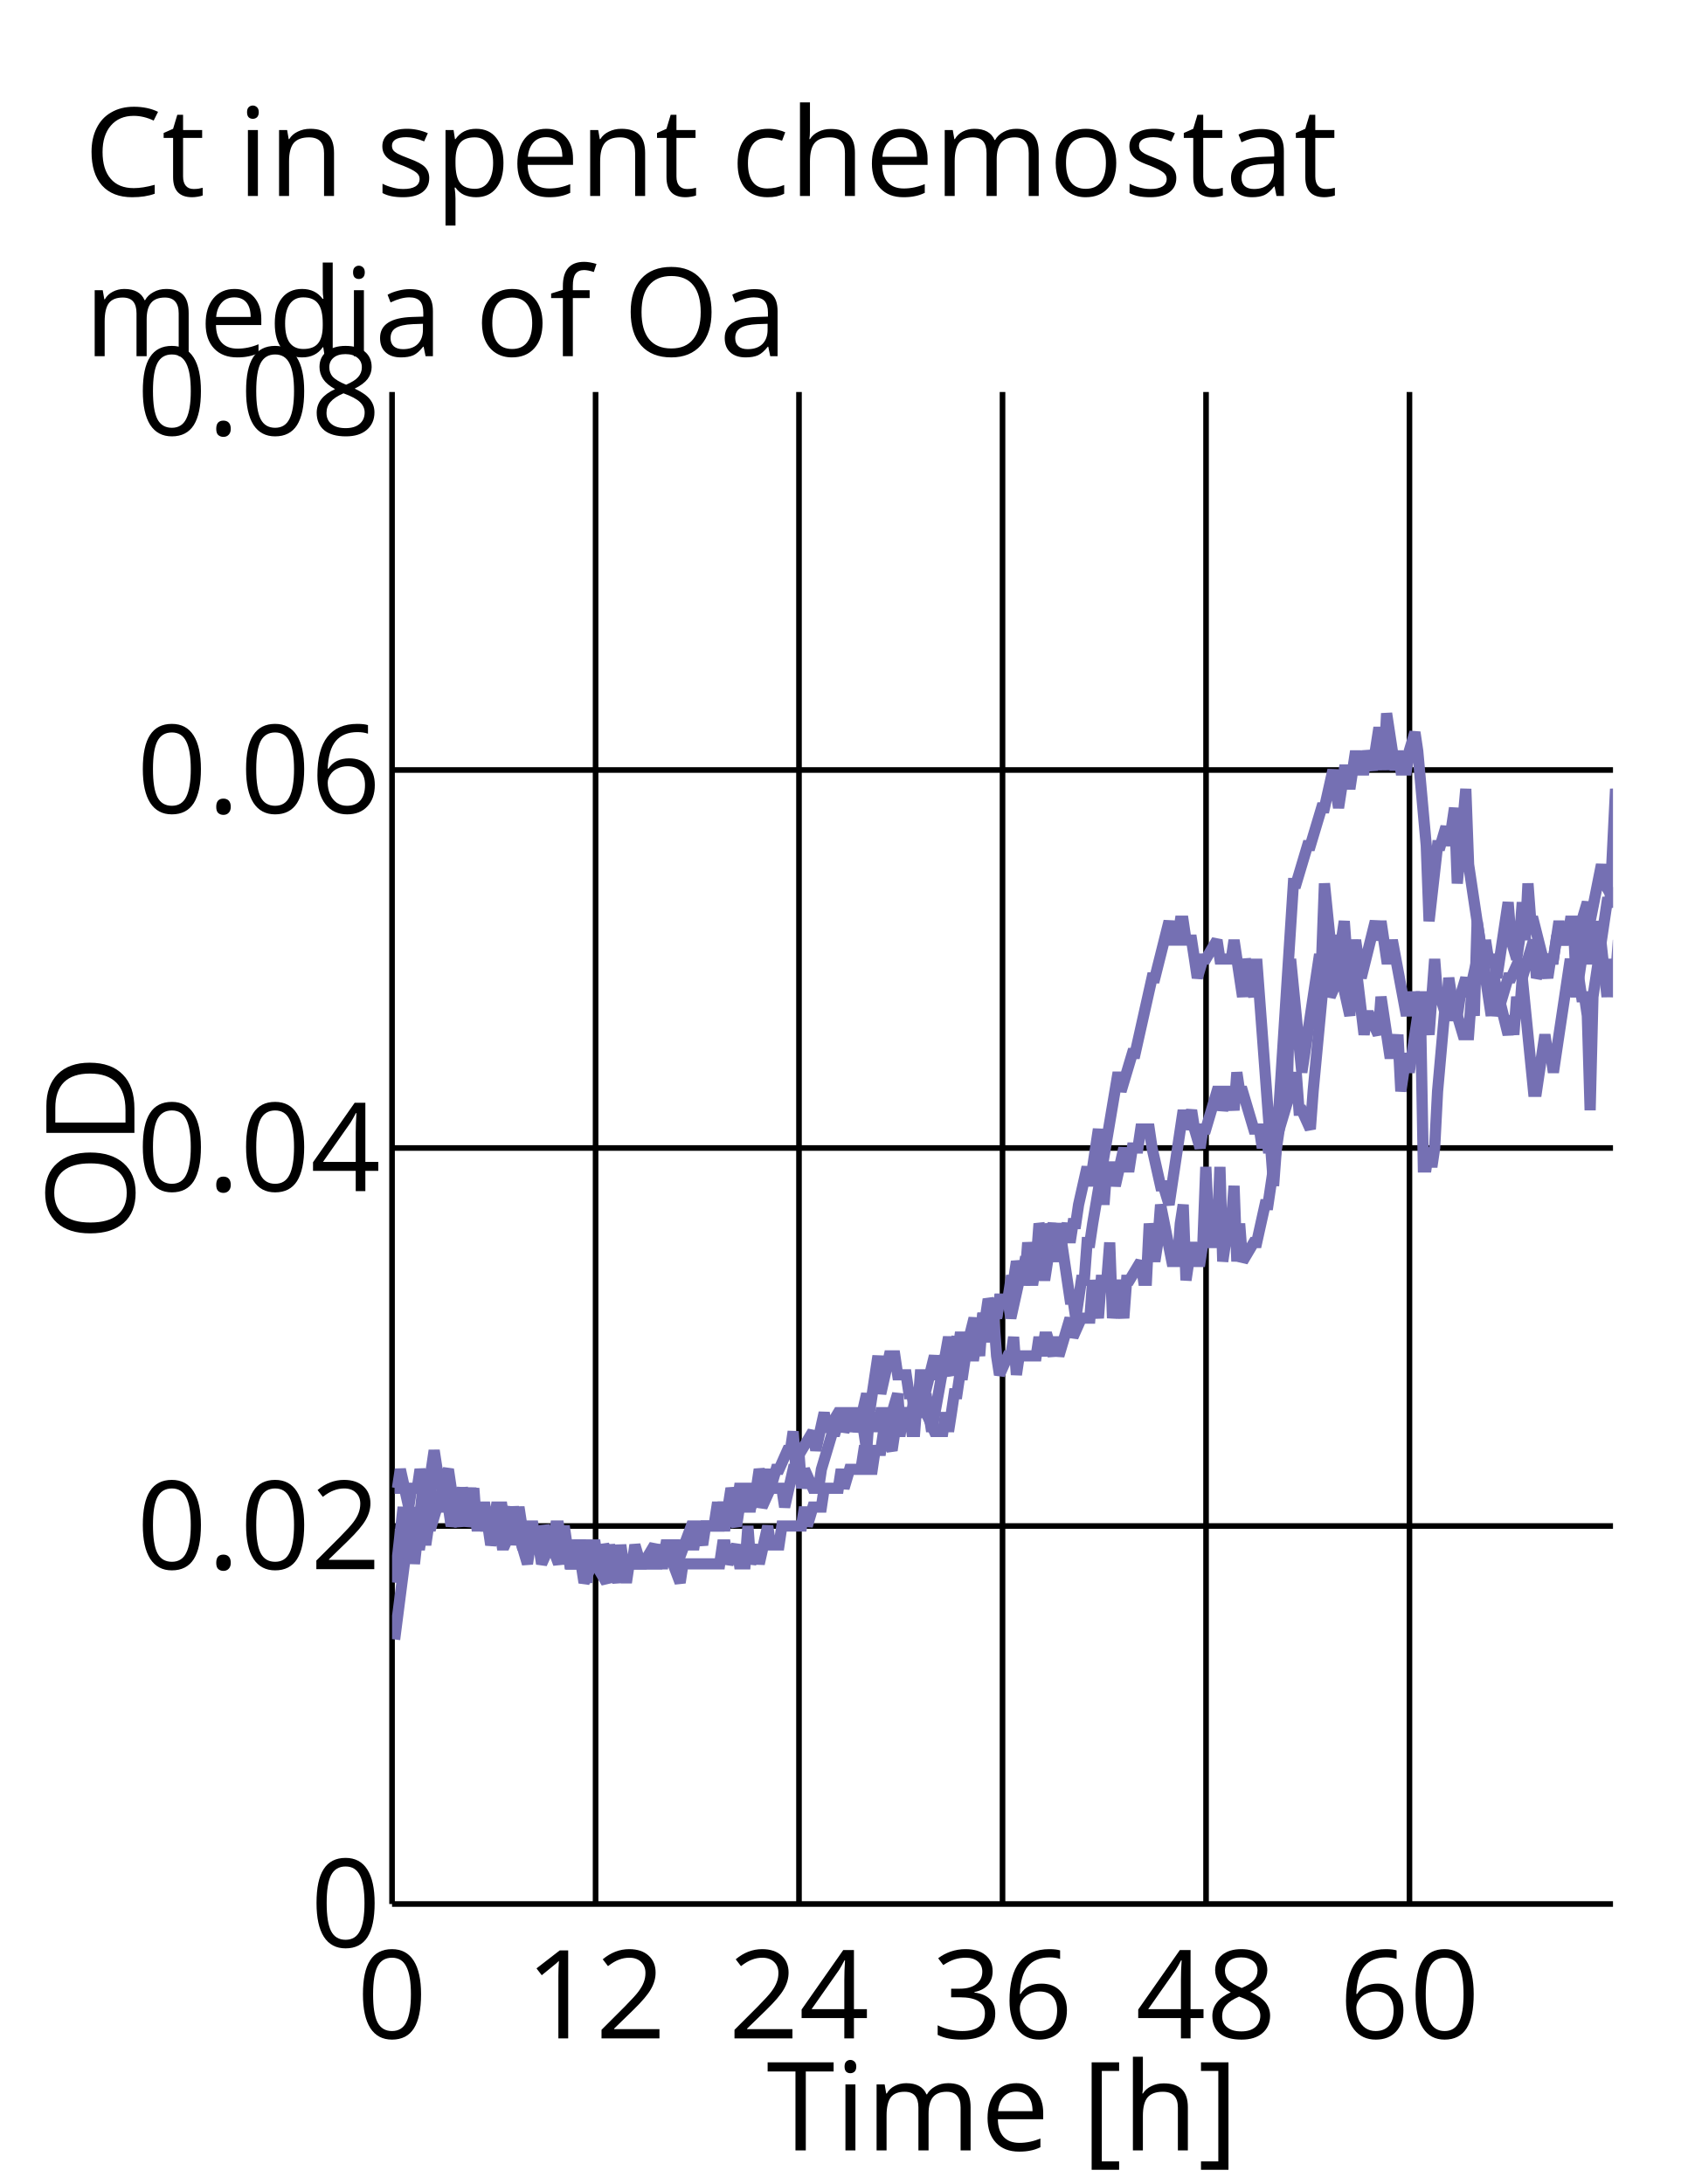
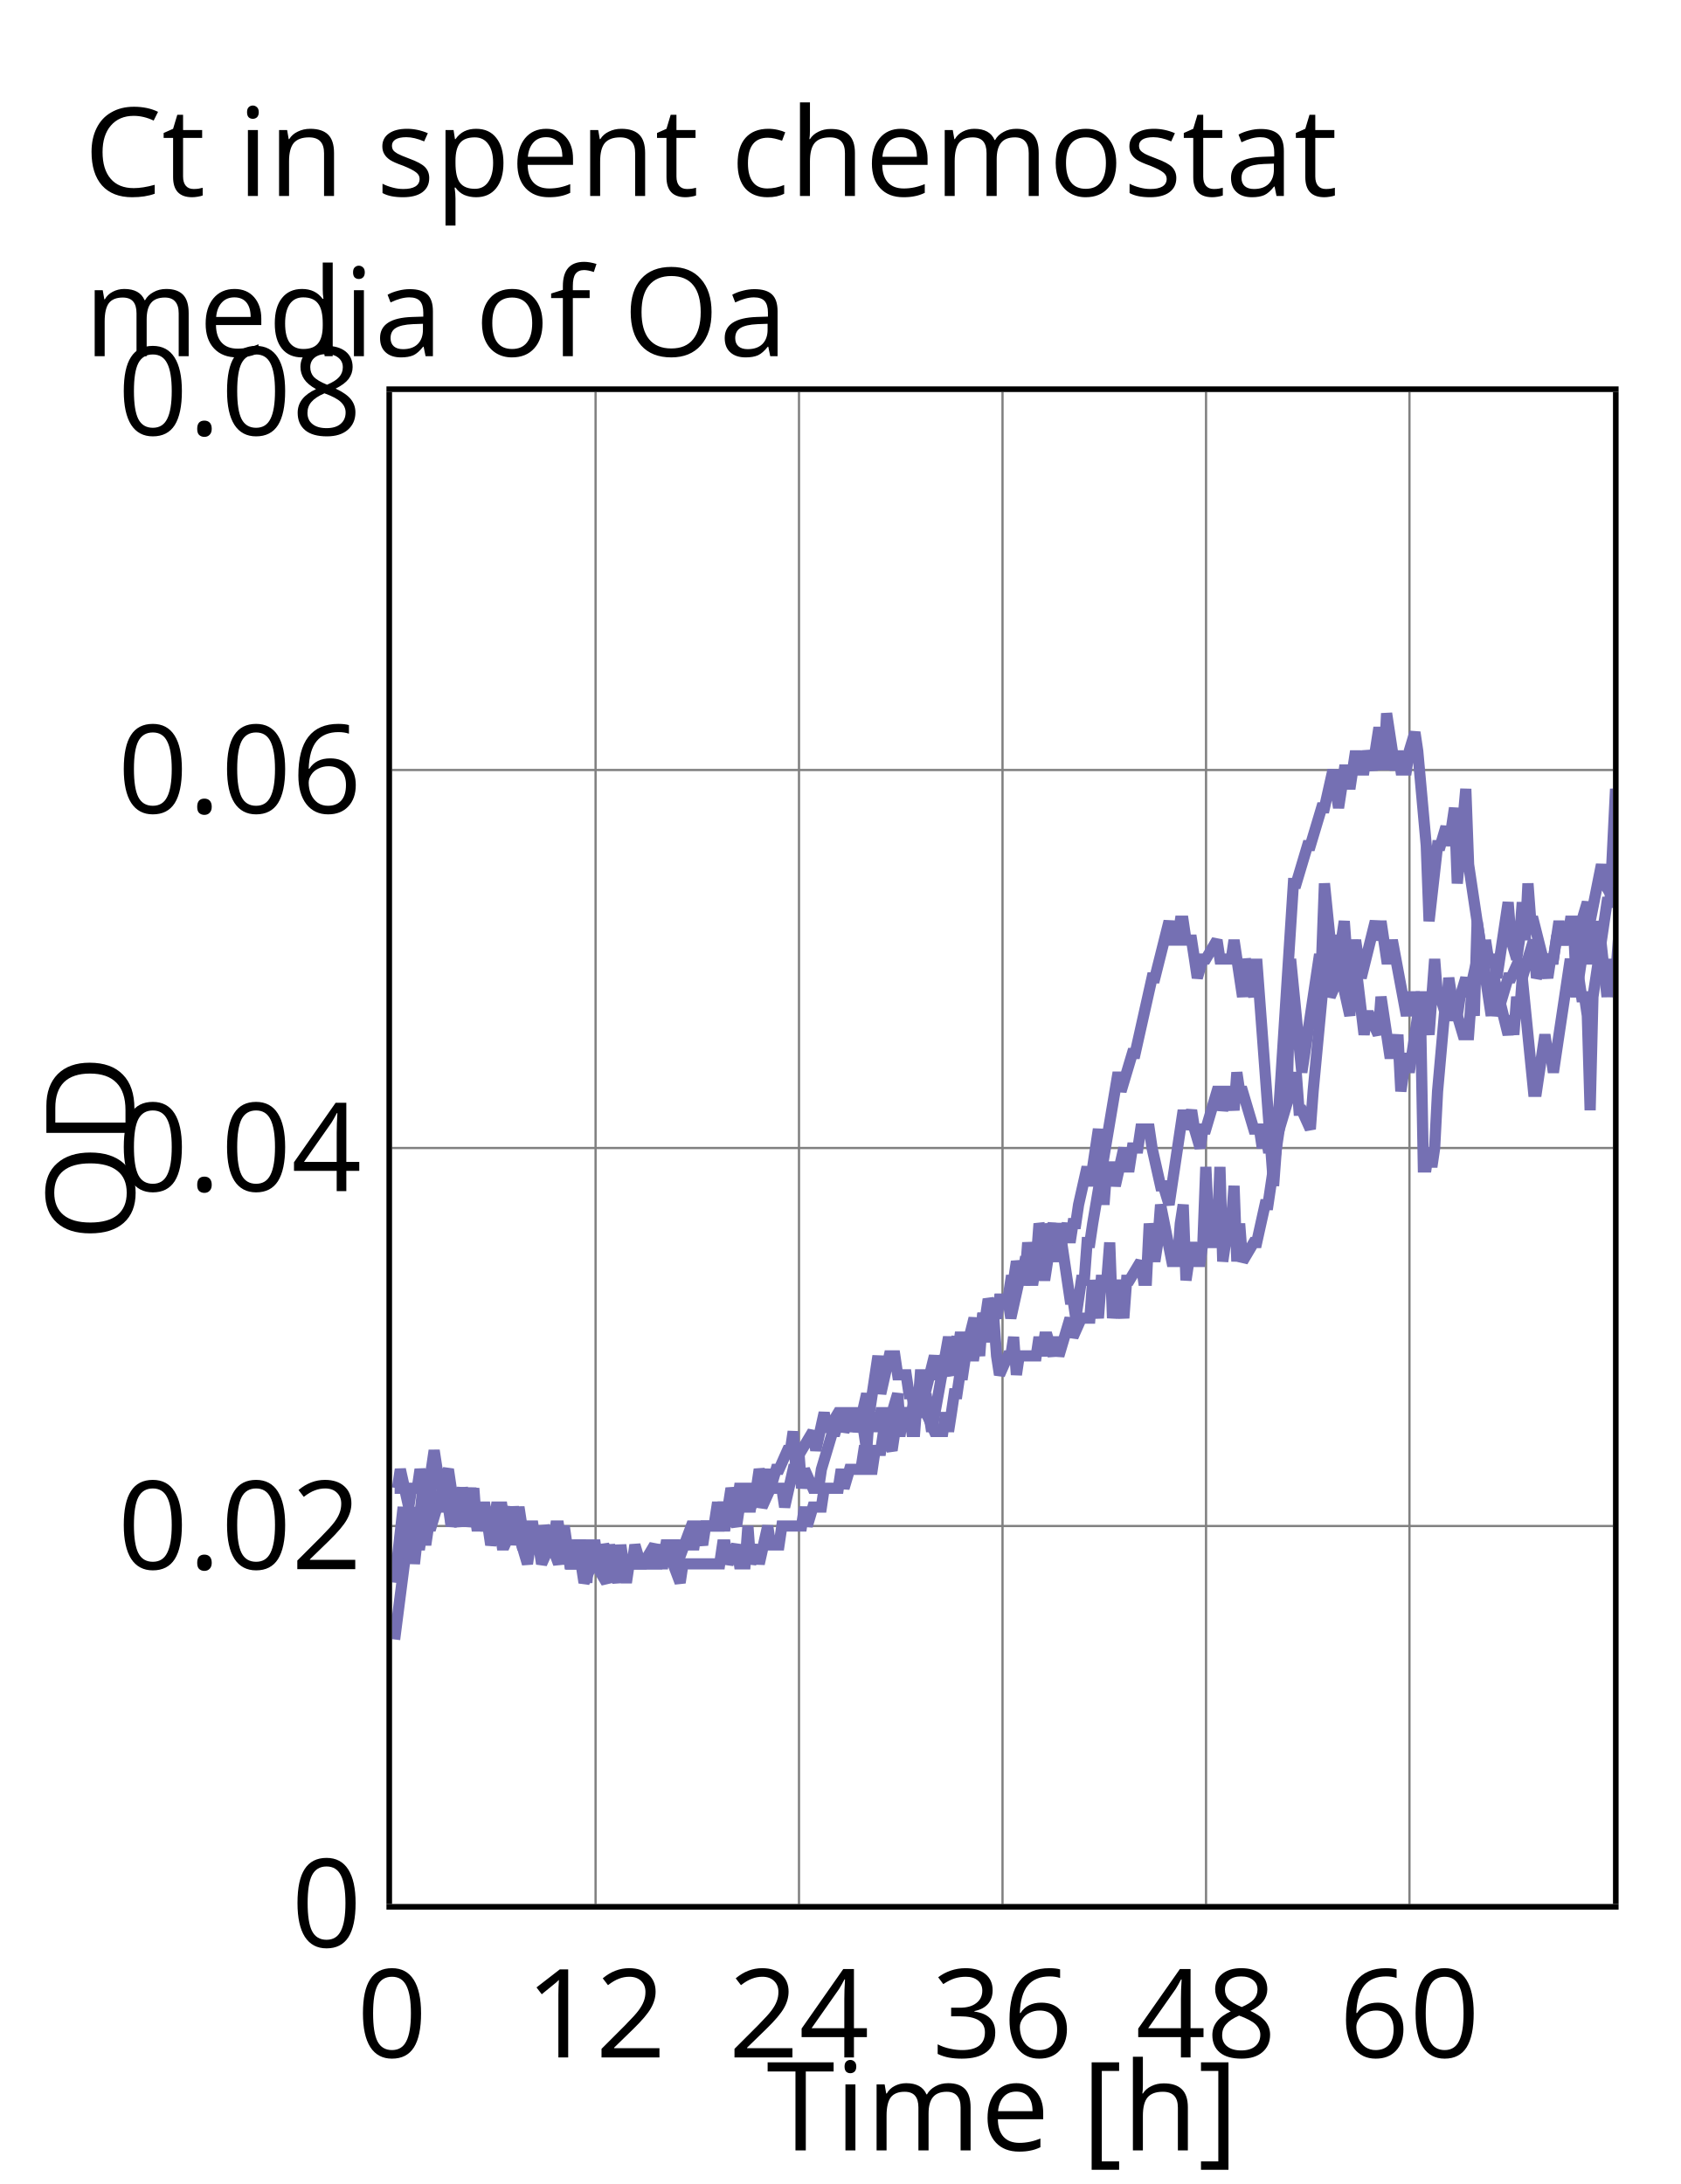
<svg xmlns="http://www.w3.org/2000/svg" class="main-svg" width="150" height="195" style="" viewBox="0 0 150 195">
  <rect x="0" y="0" width="150" height="195" style="fill: rgb(255, 255, 255); fill-opacity: 1;" />
-   <defs id="defs-cf2e76">
+   <defs id="defs-4a76c9">
    <g class="clips">
-       <clipPath id="clipcf2e76xyplot" class="plotclip">
+       <clipPath id="clip4a76c9xyplot" class="plotclip">
        <rect width="109" height="135" />
      </clipPath>
-       <clipPath class="axesclip" id="clipcf2e76x">
+       <clipPath class="axesclip" id="clip4a76c9x">
        <rect x="35" y="0" width="109" height="195" />
      </clipPath>
-       <clipPath class="axesclip" id="clipcf2e76y">
+       <clipPath class="axesclip" id="clip4a76c9y">
        <rect x="0" y="35" width="150" height="135" />
      </clipPath>
-       <clipPath class="axesclip" id="clipcf2e76xy">
+       <clipPath class="axesclip" id="clip4a76c9xy">
        <rect x="35" y="35" width="109" height="135" />
      </clipPath>
    </g>
    <g class="gradients" />
    <g class="patterns" />
  </defs>
  <g class="bglayer" />
  <g class="layer-below">
    <g class="imagelayer" />
    <g class="shapelayer" />
  </g>
  <g class="cartesianlayer">
    <g class="subplot xy">
      <g class="layer-subplot">
        <g class="shapelayer" />
        <g class="imagelayer" />
      </g>
      <g class="minor-gridlayer">
        <g class="x" />
        <g class="y" />
      </g>
      <g class="gridlayer">
        <g class="x">
-           <path class="xgrid crisp" transform="translate(53.17,0)" d="M0,35v135" style="stroke: rgb(0, 0, 0); stroke-opacity: 1; stroke-width: 0.5px;" />
-           <path class="xgrid crisp" transform="translate(71.33,0)" d="M0,35v135" style="stroke: rgb(0, 0, 0); stroke-opacity: 1; stroke-width: 0.5px;" />
-           <path class="xgrid crisp" transform="translate(89.5,0)" d="M0,35v135" style="stroke: rgb(0, 0, 0); stroke-opacity: 1; stroke-width: 0.5px;" />
-           <path class="xgrid crisp" transform="translate(107.67,0)" d="M0,35v135" style="stroke: rgb(0, 0, 0); stroke-opacity: 1; stroke-width: 0.5px;" />
-           <path class="xgrid crisp" transform="translate(125.83,0)" d="M0,35v135" style="stroke: rgb(0, 0, 0); stroke-opacity: 1; stroke-width: 0.5px;" />
+           <path class="xgrid crisp" transform="translate(53.17,0)" d="M0,35v135" style="stroke: rgb(128, 128, 128); stroke-opacity: 1; stroke-width: 0.2px;" />
+           <path class="xgrid crisp" transform="translate(71.33,0)" d="M0,35v135" style="stroke: rgb(128, 128, 128); stroke-opacity: 1; stroke-width: 0.2px;" />
+           <path class="xgrid crisp" transform="translate(89.5,0)" d="M0,35v135" style="stroke: rgb(128, 128, 128); stroke-opacity: 1; stroke-width: 0.2px;" />
+           <path class="xgrid crisp" transform="translate(107.67,0)" d="M0,35v135" style="stroke: rgb(128, 128, 128); stroke-opacity: 1; stroke-width: 0.2px;" />
+           <path class="xgrid crisp" transform="translate(125.83,0)" d="M0,35v135" style="stroke: rgb(128, 128, 128); stroke-opacity: 1; stroke-width: 0.2px;" />
        </g>
        <g class="y">
-           <path class="ygrid crisp" transform="translate(0,136.25)" d="M35,0h109" style="stroke: rgb(0, 0, 0); stroke-opacity: 1; stroke-width: 0.5px;" />
-           <path class="ygrid crisp" transform="translate(0,102.5)" d="M35,0h109" style="stroke: rgb(0, 0, 0); stroke-opacity: 1; stroke-width: 0.5px;" />
-           <path class="ygrid crisp" transform="translate(0,68.75)" d="M35,0h109" style="stroke: rgb(0, 0, 0); stroke-opacity: 1; stroke-width: 0.5px;" />
+           <path class="ygrid crisp" transform="translate(0,136.25)" d="M35,0h109" style="stroke: rgb(128, 128, 128); stroke-opacity: 1; stroke-width: 0.2px;" />
+           <path class="ygrid crisp" transform="translate(0,102.5)" d="M35,0h109" style="stroke: rgb(128, 128, 128); stroke-opacity: 1; stroke-width: 0.2px;" />
+           <path class="ygrid crisp" transform="translate(0,68.75)" d="M35,0h109" style="stroke: rgb(128, 128, 128); stroke-opacity: 1; stroke-width: 0.2px;" />
        </g>
      </g>
-       <g class="zerolinelayer">
-         <path class="xzl zl crisp" transform="translate(35,0)" d="M0,35v135" style="stroke: rgb(0, 0, 0); stroke-opacity: 1; stroke-width: 0.5px;" />
-         <path class="yzl zl crisp" transform="translate(0,170)" d="M35,0h109" style="stroke: rgb(0, 0, 0); stroke-opacity: 1; stroke-width: 0.5px;" />
-       </g>
+       <g class="zerolinelayer" />
      <g class="layer-between">
        <g class="shapelayer" />
        <g class="imagelayer" />
      </g>
      <path class="xlines-below" />
      <path class="ylines-below" />
      <g class="overlines-below" />
      <g class="xaxislayer-below" />
      <g class="yaxislayer-below" />
      <g class="overaxes-below" />
      <g class="overplot">
-         <g class="xy" transform="translate(35,35)" clip-path="url(#clipcf2e76xyplot)">
+         <g class="xy" transform="translate(35,35)" clip-path="url(#clip4a76c9xyplot)">
          <g class="scatterlayer mlayer">
-             <g class="trace scatter trace58e7d5" style="stroke-miterlimit: 2; opacity: 1;">
+             <g class="trace scatter trace77b5d3" style="stroke-miterlimit: 2; opacity: 1;">
              <g class="fills" />
              <g class="errorbars" />
              <g class="lines">
                <path class="js-line" d="M0.23,111.38L1.75,99.56L2,104.63L2.75,97.88L3.01,101.25L3.76,96.19L4.02,97.88L4.27,96.19L4.52,97.88L4.77,99.56L5.03,99.56L5.28,101.25L6.29,97.88L6.54,99.56L7.04,99.56L7.3,97.88L7.55,101.25L8.05,99.56L8.31,101.25L8.56,101.25L8.81,102.94L9.82,99.56L10.07,101.25L10.58,99.56L10.83,102.94L11.33,99.56L11.59,101.25L11.84,101.25L12.59,101.25L12.85,102.94L13.35,102.94L13.6,101.25L14.87,104.63L15.12,102.94L15.37,101.25L15.62,102.94L15.87,104.63L16.13,104.63L16.38,102.94L16.88,102.94L17.14,104.63L17.39,106.31L17.64,102.94L17.89,104.63L18.15,104.63L19.15,106.31L19.41,102.94L20.16,106.31L20.42,102.94L20.92,106.31L21.17,104.63L21.43,104.63L21.68,102.94L22.18,104.63L22.43,104.63L23.44,102.94L23.7,104.63L24.45,102.94L24.71,102.94L25.21,102.94L25.46,104.63L26.72,101.25L26.98,101.25L28.74,101.25L29,99.56L29.25,99.56L29.5,101.25L29.75,101.25L30,99.56L30.76,101.25L31.01,99.56L31.77,97.88L32.02,99.56L32.78,97.88L33.03,99.56L33.79,97.88L34.04,97.88L34.8,97.88L35.05,99.56L35.81,96.19L36.06,96.19L36.31,94.5L36.56,97.88L36.82,96.19L37.57,97.88L37.83,97.88L38.08,97.88L38.33,96.19L39.34,92.81L39.59,92.81L40.1,91.13L40.35,92.81L41.11,91.13L41.36,92.81L41.86,91.13L42.12,92.81L42.37,94.5L42.62,91.13L42.87,92.81L43.12,91.13L43.38,92.81L43.63,91.13L43.88,91.13L44.39,92.81L44.64,91.13L45.14,89.44L45.4,92.81L45.65,91.13L46.15,91.13L46.4,92.81L46.66,92.81L46.91,89.44L47.16,89.44L47.41,91.13L47.67,89.44L47.92,91.13L48.17,92.81L49.68,84.38L49.94,86.06L50.44,84.38L50.69,87.75L51.96,82.69L52.21,84.38L52.46,82.69L52.71,84.38L52.97,84.38L53.47,81L53.97,82.69L54.23,81L54.98,81L55.24,82.69L55.99,79.31L56.25,79.31L56.5,79.31L56.75,75.94L57.25,79.31L57.51,77.63L57.76,75.94L58.26,79.31L58.52,77.63L58.77,74.25L59.27,77.63L59.53,75.94L59.78,75.94L60.28,74.25L60.53,75.94L60.79,74.25L61.04,74.25L61.29,72.56L62.05,69.19L62.3,70.88L63.06,65.81L63.31,69.19L63.56,72.56L63.81,69.19L64.07,69.19L64.32,69.19L64.57,70.88L65.33,67.5L65.58,69.19L65.83,69.19L66.09,67.5L66.59,67.5L66.84,65.81L67.6,65.81L67.85,67.5L68.61,70.88L68.86,70.88L69.37,72.56L69.62,70.88L70.63,64.13L70.88,65.81L71.38,64.13L71.64,65.81L72.14,67.5L72.39,65.81L72.65,65.81L73.65,62.44L73.91,62.44L74.16,64.13L74.66,62.44L74.92,62.44L75.17,64.13L75.42,60.75L75.67,62.44L75.93,62.44L76.93,65.81L77.19,65.81L77.44,65.81L77.69,67.5L77.94,65.81L78.2,67.5L78.45,67.5L78.7,69.19L78.95,65.81L79.21,65.81L80.22,62.44L80.47,62.44L80.72,60.75L80.97,64.13L81.22,64.13L81.98,65.81L82.23,62.44L83.5,48.94L83.75,54L84.5,52.31L84.76,52.31L85.51,55.69L85.77,48.94L86.78,57.38L87.03,55.69L87.28,55.69L88.04,57.38L88.29,54L89.05,59.06L89.3,59.06L89.55,59.06L89.8,57.38L90.06,62.44L90.56,59.06L90.81,60.75L91.82,54L92.07,54L92.58,57.38L92.83,54L93.08,50.63L93.34,54L93.59,54L94.09,55.69L94.34,52.31L94.6,54L95.61,57.38L95.86,57.38L96.11,57.38L96.36,54L96.62,55.69L96.87,47.25L98.13,55.69L98.38,52.31L99.64,57.38L99.9,55.69L100.15,57.38L100.4,54L100.65,55.69L100.9,52.31L101.91,62.44L102.17,62.44L102.92,57.38L103.18,59.06L103.43,59.06L103.68,60.75L103.93,59.06L104.18,57.38L105.19,50.63L105.45,52.31L105.7,54L105.95,52.31L106.2,50.63L106.71,47.25L106.96,50.63L107.47,50.63L107.72,47.25L108.47,54L108.73,50.63L108.98,54L109.23,52.31L109.48,48.94" style="vector-effect: none; fill: none; stroke: rgb(117, 112, 179); stroke-opacity: 1; stroke-width: 1px; opacity: 1;" />
              </g>
              <g class="points" />
              <g class="text" />
            </g>
-             <g class="trace scatter trace6e15a4" style="stroke-miterlimit: 2; opacity: 1;">
+             <g class="trace scatter trace080cfd" style="stroke-miterlimit: 2; opacity: 1;">
              <g class="fills" />
              <g class="errorbars" />
              <g class="lines">
                <path class="js-line" d="M0.23,106.31L0.99,99.56L1.24,102.94L1.49,102.94L1.75,101.25L2,102.94L2.25,102.94L2.5,102.94L2.75,101.25L3.01,102.94L3.26,101.25L3.51,101.25L4.52,97.88L4.77,99.56L5.03,97.88L5.28,101.25L5.53,99.56L6.03,101.25L6.29,99.56L6.54,99.56L6.79,101.25L7.3,99.56L7.55,101.25L9.06,101.25L9.31,102.94L9.57,101.25L9.82,102.94L10.07,102.94L10.83,101.25L11.08,101.25L12.09,104.63L12.34,102.94L13.1,102.94L13.35,104.63L14.11,102.94L14.36,102.94L15.12,102.94L15.37,104.63L15.62,102.94L15.87,104.63L16.13,104.63L16.88,104.63L17.14,106.31L17.89,104.63L18.15,104.63L23.7,104.63L23.95,102.94L24.2,104.63L24.45,102.94L24.71,102.94L26.98,102.94L27.23,101.25L27.73,102.94L27.99,101.25L29.25,101.25L29.5,99.56L30,99.56L30.26,97.88L30.76,99.56L31.01,97.88L31.27,97.88L31.52,97.88L31.77,99.56L32.02,99.56L32.28,97.88L32.53,97.88L32.78,96.19L33.28,97.88L33.54,96.19L33.79,97.88L34.29,96.19L34.55,96.19L35.3,94.5L35.56,94.5L35.81,92.81L36.06,96.19L36.31,94.5L36.56,94.5L37.57,92.81L37.83,94.5L38.58,91.13L38.84,92.81L39.84,91.13L40.1,91.13L41.36,91.13L41.61,92.81L42.37,89.44L42.62,91.13L43.38,86.06L43.63,89.44L44.39,86.06L44.64,86.06L44.89,86.06L45.14,87.75L45.9,87.75L46.15,89.44L46.4,89.44L46.66,91.13L46.91,91.13L47.16,87.75L47.41,87.75L47.67,91.13L48.42,92.81L48.68,92.81L49.18,92.81L49.43,91.13L49.68,92.81L49.94,91.13L50.19,89.44L50.44,89.44L50.69,87.75L50.95,87.75L51.2,86.06L51.96,86.06L52.21,84.38L52.46,86.06L52.71,82.69L52.97,82.69L53.22,82.69L53.47,84.38L53.72,82.69L53.97,86.06L54.23,87.75L54.98,86.06L55.24,86.06L55.49,84.38L55.74,87.75L55.99,86.06L56.25,86.06L57.51,86.06L57.76,84.38L58.01,86.06L58.26,84.38L58.52,84.38L59.02,86.06L59.27,84.38L59.53,86.06L60.53,82.69L60.79,84.38L61.54,82.69L61.8,82.69L62.3,82.69L62.55,79.31L63.06,82.69L63.31,79.31L63.81,79.31L64.07,75.94L64.32,82.69L64.82,79.31L65.08,81L65.33,82.69L65.58,79.31L65.83,79.31L66.84,77.63L67.09,79.31L67.35,79.31L67.6,74.25L68.1,77.63L68.36,75.94L68.61,72.56L69.62,77.63L69.87,77.63L70.12,77.63L70.37,74.25L70.63,72.56L70.88,79.31L71.38,75.94L71.64,77.63L71.89,77.63L72.14,77.63L72.39,75.94L72.65,69.19L72.9,74.25L73.15,75.94L73.65,75.94L73.91,69.19L74.16,77.63L74.66,74.25L74.92,74.25L75.17,70.88L75.42,77.63L75.67,74.25L75.93,77.63L76.93,75.94L77.19,75.94L77.94,72.56L78.2,72.56L79.96,60.75L80.22,50.63L81.22,60.75L81.48,59.06L82.74,50.63L82.99,50.63L83.24,43.88L83.75,48.94L84,48.94L84.5,52.31L84.76,48.94L85.01,47.25L85.26,50.63L85.51,52.31L86.02,48.94L86.27,50.63L86.52,52.31L87.78,47.25L88.04,48.94L88.29,47.25L88.54,48.94L88.79,50.63L89.05,50.63L89.3,48.94L90.56,55.69L90.81,54L91.32,54L91.57,55.69L91.82,55.69L92.07,69.19L92.33,69.19L92.58,67.5L92.83,69.19L93.08,67.5L93.34,62.44L94.09,54L94.34,55.69L94.6,55.69L95.1,55.69L95.35,54L95.86,52.31L96.11,54L96.87,50.63L97.12,50.63L97.37,52.31L97.62,48.94L97.88,50.63L98.38,50.63L98.63,52.31L99.64,45.56L99.9,48.94L100.4,50.63L100.65,48.94L100.9,45.56L101.16,48.94L101.41,43.88L101.66,47.25L101.91,47.25L103.18,52.31L103.43,50.63L103.68,50.63L103.93,48.94L104.18,47.25L104.44,48.94L104.69,48.94L105.45,47.25L105.7,52.31L105.95,52.31L106.2,54L106.46,54L106.71,55.69L106.96,64.13L107.21,54L107.47,52.31L108.47,45.56L108.73,45.56L109.23,35.44L109.48,37.13" style="vector-effect: none; fill: none; stroke: rgb(117, 112, 179); stroke-opacity: 1; stroke-width: 1px; opacity: 1;" />
              </g>
              <g class="points" />
              <g class="text" />
            </g>
-             <g class="trace scatter traced5ab49" style="stroke-miterlimit: 2; opacity: 1;">
+             <g class="trace scatter traced9a8da" style="stroke-miterlimit: 2; opacity: 1;">
              <g class="fills" />
              <g class="errorbars" />
              <g class="lines">
                <path class="js-line" d="M0.23,97.88L0.48,97.88L0.74,96.19L1.49,99.56L1.75,97.88L2.25,97.88L2.5,96.19L3.26,99.56L3.51,96.19L3.76,94.5L4.02,96.19L4.27,97.88L5.03,96.19L5.28,97.88L6.03,99.56L6.29,97.88L6.79,99.56L7.04,97.88L7.3,99.56L8.31,99.56L8.56,101.25L9.06,101.25L9.31,99.56L9.82,99.56L10.07,101.25L10.58,101.25L10.83,99.56L11.59,102.94L11.84,102.94L12.09,102.94L12.34,101.25L13.1,102.94L13.35,102.94L14.36,102.94L14.61,101.25L14.87,101.25L15.12,102.94L15.87,104.63L16.13,104.63L16.38,104.63L16.63,102.94L16.88,102.94L17.14,104.63L17.39,104.63L17.64,102.94L18.15,102.94L18.4,104.63L18.65,104.63L18.9,102.94L19.66,104.63L19.91,104.63L24.2,104.63L24.45,102.94L25.72,106.31L25.97,104.63L29.25,104.63L29.5,102.94L29.75,102.94L30,104.63L30.76,102.94L31.01,104.63L31.52,104.63L31.77,101.25L32.02,104.63L32.53,102.94L32.78,104.63L33.54,101.25L33.79,102.94L34.55,102.94L34.8,101.25L36.56,101.25L36.82,99.56L37.07,101.25L37.57,99.56L37.83,99.56L38.33,99.56L38.58,97.88L39.84,97.88L40.1,96.19L40.35,97.88L40.85,96.19L41.11,96.19L41.86,96.19L42.12,94.5L42.37,94.5L42.62,96.19L42.87,96.19L43.12,94.5L43.63,94.5L43.88,92.81L44.64,94.5L44.89,92.81L45.4,92.81L45.65,91.13L46.4,91.13L46.66,89.44L46.91,89.44L47.16,91.13L48.42,86.06L48.68,87.75L48.93,87.75L49.18,86.06L49.94,87.75L50.19,86.06L50.44,86.06L50.69,84.38L52.46,84.38L52.71,82.69L52.97,82.69L53.22,81L53.97,82.69L54.23,81L54.98,81L55.24,79.31L55.49,79.31L55.74,77.63L56.25,79.31L56.5,77.63L56.75,77.63L57,79.31L57.25,79.31L57.51,77.63L57.76,74.25L58.26,75.94L58.52,75.94L59.02,74.25L59.27,75.94L59.53,74.25L60.53,81L60.79,81L61.04,82.69L61.29,81L61.54,79.31L61.8,79.31L62.05,75.94L62.3,75.94L62.55,74.25L64.82,60.75L65.08,62.44L66.09,59.06L66.34,59.06L67.85,52.31L68.1,52.31L69.37,47.25L69.62,48.94L70.12,48.94L70.37,47.25L70.63,47.25L70.88,48.94L71.38,48.94L71.64,50.63L71.89,52.31L72.39,50.63L72.65,50.63L73.65,48.94L73.91,50.63L74.92,50.63L75.17,48.94L75.93,54L76.18,50.63L76.93,54L77.19,50.63L78.7,70.88L78.95,67.5L80.47,43.88L80.72,43.88L81.73,40.5L81.98,40.5L82.99,37.13L83.24,37.13L84,33.75L84.25,35.44L84.5,37.13L84.76,35.44L85.01,33.75L85.26,33.75L85.51,35.44L86.02,32.06L86.27,33.75L86.52,33.75L86.78,33.75L87.03,32.06L87.53,33.75L87.78,32.06L88.04,30.38L88.29,30.38L88.54,33.75L88.79,28.69L89.3,32.06L89.55,33.75L89.8,32.06L90.06,33.75L90.31,33.75L90.56,33.75L90.81,32.06L91.32,30.38L91.57,32.06L92.33,40.5L92.58,47.25L93.34,40.5L93.59,40.5L94.09,38.81L94.34,40.5L94.6,38.81L94.85,37.13L95.1,43.88L95.86,35.44L96.11,42.19L97.37,50.63L97.62,52.31L98.38,52.31L98.63,55.69L99.64,52.31L99.9,52.31L100.65,50.63L100.9,52.31L101.91,48.94L102.17,52.31L102.92,50.63L103.18,50.63L103.68,50.63L103.93,48.94L104.94,48.94L105.19,47.25L105.45,47.25L105.7,48.94L106.71,45.56L106.96,47.25L107.97,42.19L108.22,43.88L109.23,45.56L109.48,45.56" style="vector-effect: none; fill: none; stroke: rgb(117, 112, 179); stroke-opacity: 1; stroke-width: 1px; opacity: 1;" />
              </g>
              <g class="points" />
              <g class="text" />
            </g>
          </g>
        </g>
      </g>
-       <path class="xlines-above crisp" d="M0,0" style="fill: none;" />
-       <path class="ylines-above crisp" d="M0,0" style="fill: none;" />
+       <path class="xlines-above crisp" d="M34.5,170.25H144.5M34.5,34.75H144.5" style="fill: none; stroke-width: 0.5px; stroke: rgb(0, 0, 0); stroke-opacity: 1;" />
+       <path class="ylines-above crisp" d="M34.75,35V170M144.25,35V170" style="fill: none; stroke-width: 0.5px; stroke: rgb(0, 0, 0); stroke-opacity: 1;" />
      <g class="overlines-above" />
      <g class="xaxislayer-above">
        <g class="xtick">
-           <text text-anchor="middle" x="0" y="182" transform="translate(35,0)" style="font-family: 'Open Sans', verdana, arial, sans-serif; font-size: 11px; fill: rgb(0, 0, 0); fill-opacity: 1; white-space: pre; opacity: 1;">0</text>
+           <text text-anchor="middle" x="0" y="183.7" transform="translate(35,0)" style="font-family: 'Open Sans', verdana, arial, sans-serif; font-size: 11px; fill: rgb(0, 0, 0); fill-opacity: 1; white-space: pre; opacity: 1;">0</text>
        </g>
        <g class="xtick">
-           <text text-anchor="middle" x="0" y="182" style="font-family: 'Open Sans', verdana, arial, sans-serif; font-size: 11px; fill: rgb(0, 0, 0); fill-opacity: 1; white-space: pre; opacity: 1;" transform="translate(53.17,0)">12</text>
+           <text text-anchor="middle" x="0" y="183.7" style="font-family: 'Open Sans', verdana, arial, sans-serif; font-size: 11px; fill: rgb(0, 0, 0); fill-opacity: 1; white-space: pre; opacity: 1;" transform="translate(53.17,0)">12</text>
        </g>
        <g class="xtick">
-           <text text-anchor="middle" x="0" y="182" style="font-family: 'Open Sans', verdana, arial, sans-serif; font-size: 11px; fill: rgb(0, 0, 0); fill-opacity: 1; white-space: pre; opacity: 1;" transform="translate(71.33,0)">24</text>
+           <text text-anchor="middle" x="0" y="183.7" style="font-family: 'Open Sans', verdana, arial, sans-serif; font-size: 11px; fill: rgb(0, 0, 0); fill-opacity: 1; white-space: pre; opacity: 1;" transform="translate(71.33,0)">24</text>
        </g>
        <g class="xtick">
-           <text text-anchor="middle" x="0" y="182" style="font-family: 'Open Sans', verdana, arial, sans-serif; font-size: 11px; fill: rgb(0, 0, 0); fill-opacity: 1; white-space: pre; opacity: 1;" transform="translate(89.5,0)">36</text>
+           <text text-anchor="middle" x="0" y="183.7" style="font-family: 'Open Sans', verdana, arial, sans-serif; font-size: 11px; fill: rgb(0, 0, 0); fill-opacity: 1; white-space: pre; opacity: 1;" transform="translate(89.5,0)">36</text>
        </g>
        <g class="xtick">
-           <text text-anchor="middle" x="0" y="182" style="font-family: 'Open Sans', verdana, arial, sans-serif; font-size: 11px; fill: rgb(0, 0, 0); fill-opacity: 1; white-space: pre; opacity: 1;" transform="translate(107.67,0)">48</text>
+           <text text-anchor="middle" x="0" y="183.7" style="font-family: 'Open Sans', verdana, arial, sans-serif; font-size: 11px; fill: rgb(0, 0, 0); fill-opacity: 1; white-space: pre; opacity: 1;" transform="translate(107.67,0)">48</text>
        </g>
        <g class="xtick">
-           <text text-anchor="middle" x="0" y="182" style="font-family: 'Open Sans', verdana, arial, sans-serif; font-size: 11px; fill: rgb(0, 0, 0); fill-opacity: 1; white-space: pre; opacity: 1;" transform="translate(125.83,0)">60</text>
+           <text text-anchor="middle" x="0" y="183.7" style="font-family: 'Open Sans', verdana, arial, sans-serif; font-size: 11px; fill: rgb(0, 0, 0); fill-opacity: 1; white-space: pre; opacity: 1;" transform="translate(125.83,0)">60</text>
        </g>
        <g class="xtick">
-           <text text-anchor="middle" x="0" y="182" style="font-family: 'Open Sans', verdana, arial, sans-serif; font-size: 11px; fill: rgb(0, 0, 0); fill-opacity: 1; white-space: pre; opacity: 0;" transform="translate(144,0)">72</text>
+           <text text-anchor="middle" x="0" y="183.7" style="font-family: 'Open Sans', verdana, arial, sans-serif; font-size: 11px; fill: rgb(0, 0, 0); fill-opacity: 1; white-space: pre; opacity: 0;" transform="translate(144,0)">72</text>
        </g>
      </g>
      <g class="yaxislayer-above">
        <g class="ytick">
-           <text text-anchor="end" x="34" y="3.85" transform="translate(0,170)" style="font-family: 'Open Sans', verdana, arial, sans-serif; font-size: 11px; fill: rgb(0, 0, 0); fill-opacity: 1; white-space: pre; opacity: 1;">0</text>
+           <text text-anchor="end" x="32.3" y="3.85" transform="translate(0,170)" style="font-family: 'Open Sans', verdana, arial, sans-serif; font-size: 11px; fill: rgb(0, 0, 0); fill-opacity: 1; white-space: pre; opacity: 1;">0</text>
        </g>
        <g class="ytick">
-           <text text-anchor="end" x="34" y="3.85" style="font-family: 'Open Sans', verdana, arial, sans-serif; font-size: 11px; fill: rgb(0, 0, 0); fill-opacity: 1; white-space: pre; opacity: 1;" transform="translate(0,136.25)">0.02</text>
+           <text text-anchor="end" x="32.3" y="3.85" style="font-family: 'Open Sans', verdana, arial, sans-serif; font-size: 11px; fill: rgb(0, 0, 0); fill-opacity: 1; white-space: pre; opacity: 1;" transform="translate(0,136.25)">0.02</text>
        </g>
        <g class="ytick">
-           <text text-anchor="end" x="34" y="3.85" style="font-family: 'Open Sans', verdana, arial, sans-serif; font-size: 11px; fill: rgb(0, 0, 0); fill-opacity: 1; white-space: pre; opacity: 1;" transform="translate(0,102.5)">0.04</text>
+           <text text-anchor="end" x="32.3" y="3.85" style="font-family: 'Open Sans', verdana, arial, sans-serif; font-size: 11px; fill: rgb(0, 0, 0); fill-opacity: 1; white-space: pre; opacity: 1;" transform="translate(0,102.5)">0.04</text>
        </g>
        <g class="ytick">
-           <text text-anchor="end" x="34" y="3.85" style="font-family: 'Open Sans', verdana, arial, sans-serif; font-size: 11px; fill: rgb(0, 0, 0); fill-opacity: 1; white-space: pre; opacity: 1;" transform="translate(0,68.75)">0.06</text>
+           <text text-anchor="end" x="32.3" y="3.85" style="font-family: 'Open Sans', verdana, arial, sans-serif; font-size: 11px; fill: rgb(0, 0, 0); fill-opacity: 1; white-space: pre; opacity: 1;" transform="translate(0,68.75)">0.06</text>
        </g>
        <g class="ytick">
-           <text text-anchor="end" x="34" y="3.85" style="font-family: 'Open Sans', verdana, arial, sans-serif; font-size: 11px; fill: rgb(0, 0, 0); fill-opacity: 1; white-space: pre; opacity: 1;" transform="translate(0,35)">0.08</text>
+           <text text-anchor="end" x="32.3" y="3.85" style="font-family: 'Open Sans', verdana, arial, sans-serif; font-size: 11px; fill: rgb(0, 0, 0); fill-opacity: 1; white-space: pre; opacity: 1;" transform="translate(0,35)">0.08</text>
        </g>
      </g>
      <g class="overaxes-above" />
    </g>
  </g>
  <g class="polarlayer" />
  <g class="smithlayer" />
  <g class="ternarylayer" />
  <g class="geolayer" />
  <g class="funnelarealayer" />
  <g class="pielayer" />
  <g class="iciclelayer" />
  <g class="treemaplayer" />
  <g class="sunburstlayer" />
  <g class="glimages" />
-   <defs id="topdefs-cf2e76">
+   <defs id="topdefs-4a76c9">
    <g class="clips" />
  </defs>
  <g class="layer-above">
    <g class="imagelayer" />
    <g class="shapelayer" />
  </g>
  <g class="infolayer">
    <g class="g-gtitle">
      <text class="gtitle" x="7.5" y="17.5" text-anchor="start" dy="0em" style="opacity: 1; font-family: 'Open Sans', verdana, arial, sans-serif; font-size: 11px; fill: rgb(0, 0, 0); fill-opacity: 1; white-space: pre;">
        <tspan class="line" dy="0em" x="7.5" y="17.5">Ct in spent chemostat</tspan>
        <tspan class="line" dy="1.3em" x="7.5" y="17.5">media of Oa</tspan>
      </text>
    </g>
-     <g class="g-xtitle" transform="translate(0,-0.2)">
-       <text class="xtitle" x="89.5" y="192.2" text-anchor="middle" style="opacity: 1; font-family: 'Open Sans', verdana, arial, sans-serif; font-size: 11px; fill: rgb(0, 0, 0); fill-opacity: 1; white-space: pre;">Time [h]</text>
+     <g class="g-xtitle" transform="translate(0,-2.153125)">
+       <text class="xtitle" x="89.5" y="194.153" text-anchor="middle" style="opacity: 1; font-family: 'Open Sans', verdana, arial, sans-serif; font-size: 11px; fill: rgb(0, 0, 0); fill-opacity: 1; white-space: pre;">Time [h]</text>
    </g>
-     <g class="g-ytitle" transform="translate(3.146484,0)">
-       <text class="ytitle" transform="rotate(-90,8.853125,102.5)" x="8.853" y="102.5" text-anchor="middle" style="opacity: 1; font-family: 'Open Sans', verdana, arial, sans-serif; font-size: 11px; fill: rgb(0, 0, 0); fill-opacity: 1; white-space: pre;">OD</text>
+     <g class="g-ytitle" transform="translate(5.099609,0)">
+       <text class="ytitle" transform="rotate(-90,6.9,102.5)" x="6.9" y="102.5" text-anchor="middle" style="opacity: 1; font-family: 'Open Sans', verdana, arial, sans-serif; font-size: 11px; fill: rgb(0, 0, 0); fill-opacity: 1; white-space: pre;">OD</text>
    </g>
  </g>
</svg>
